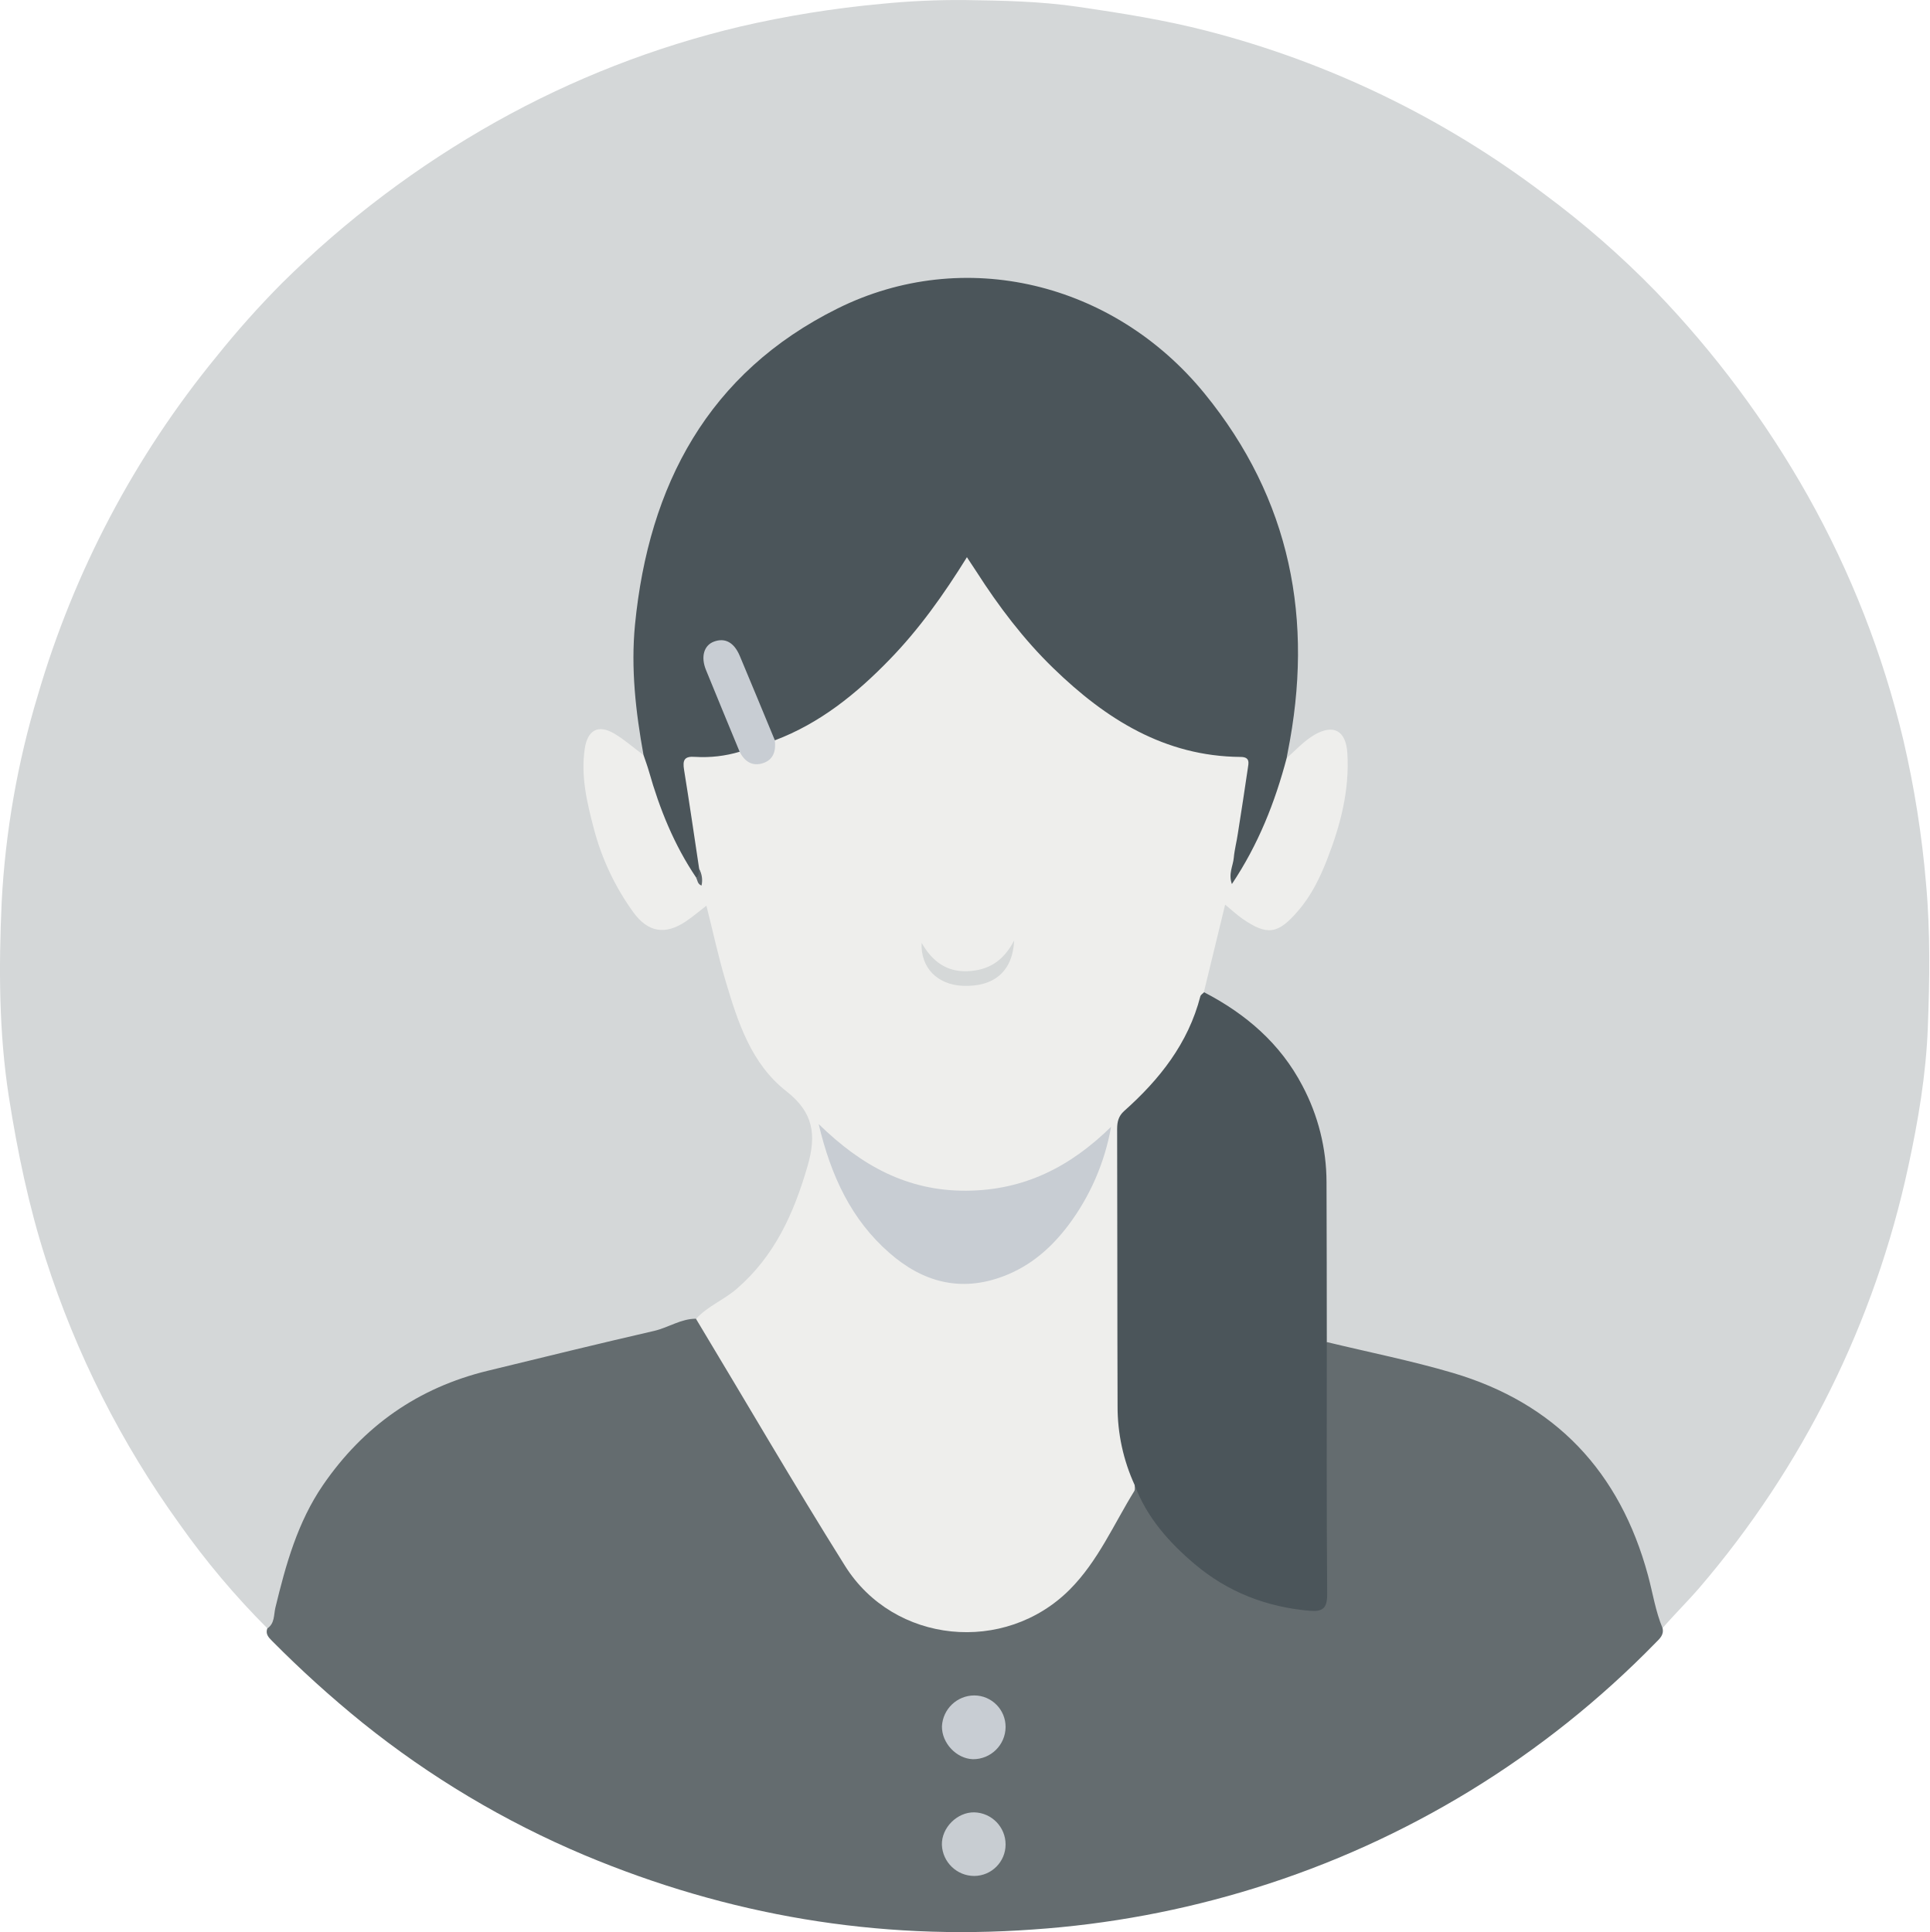
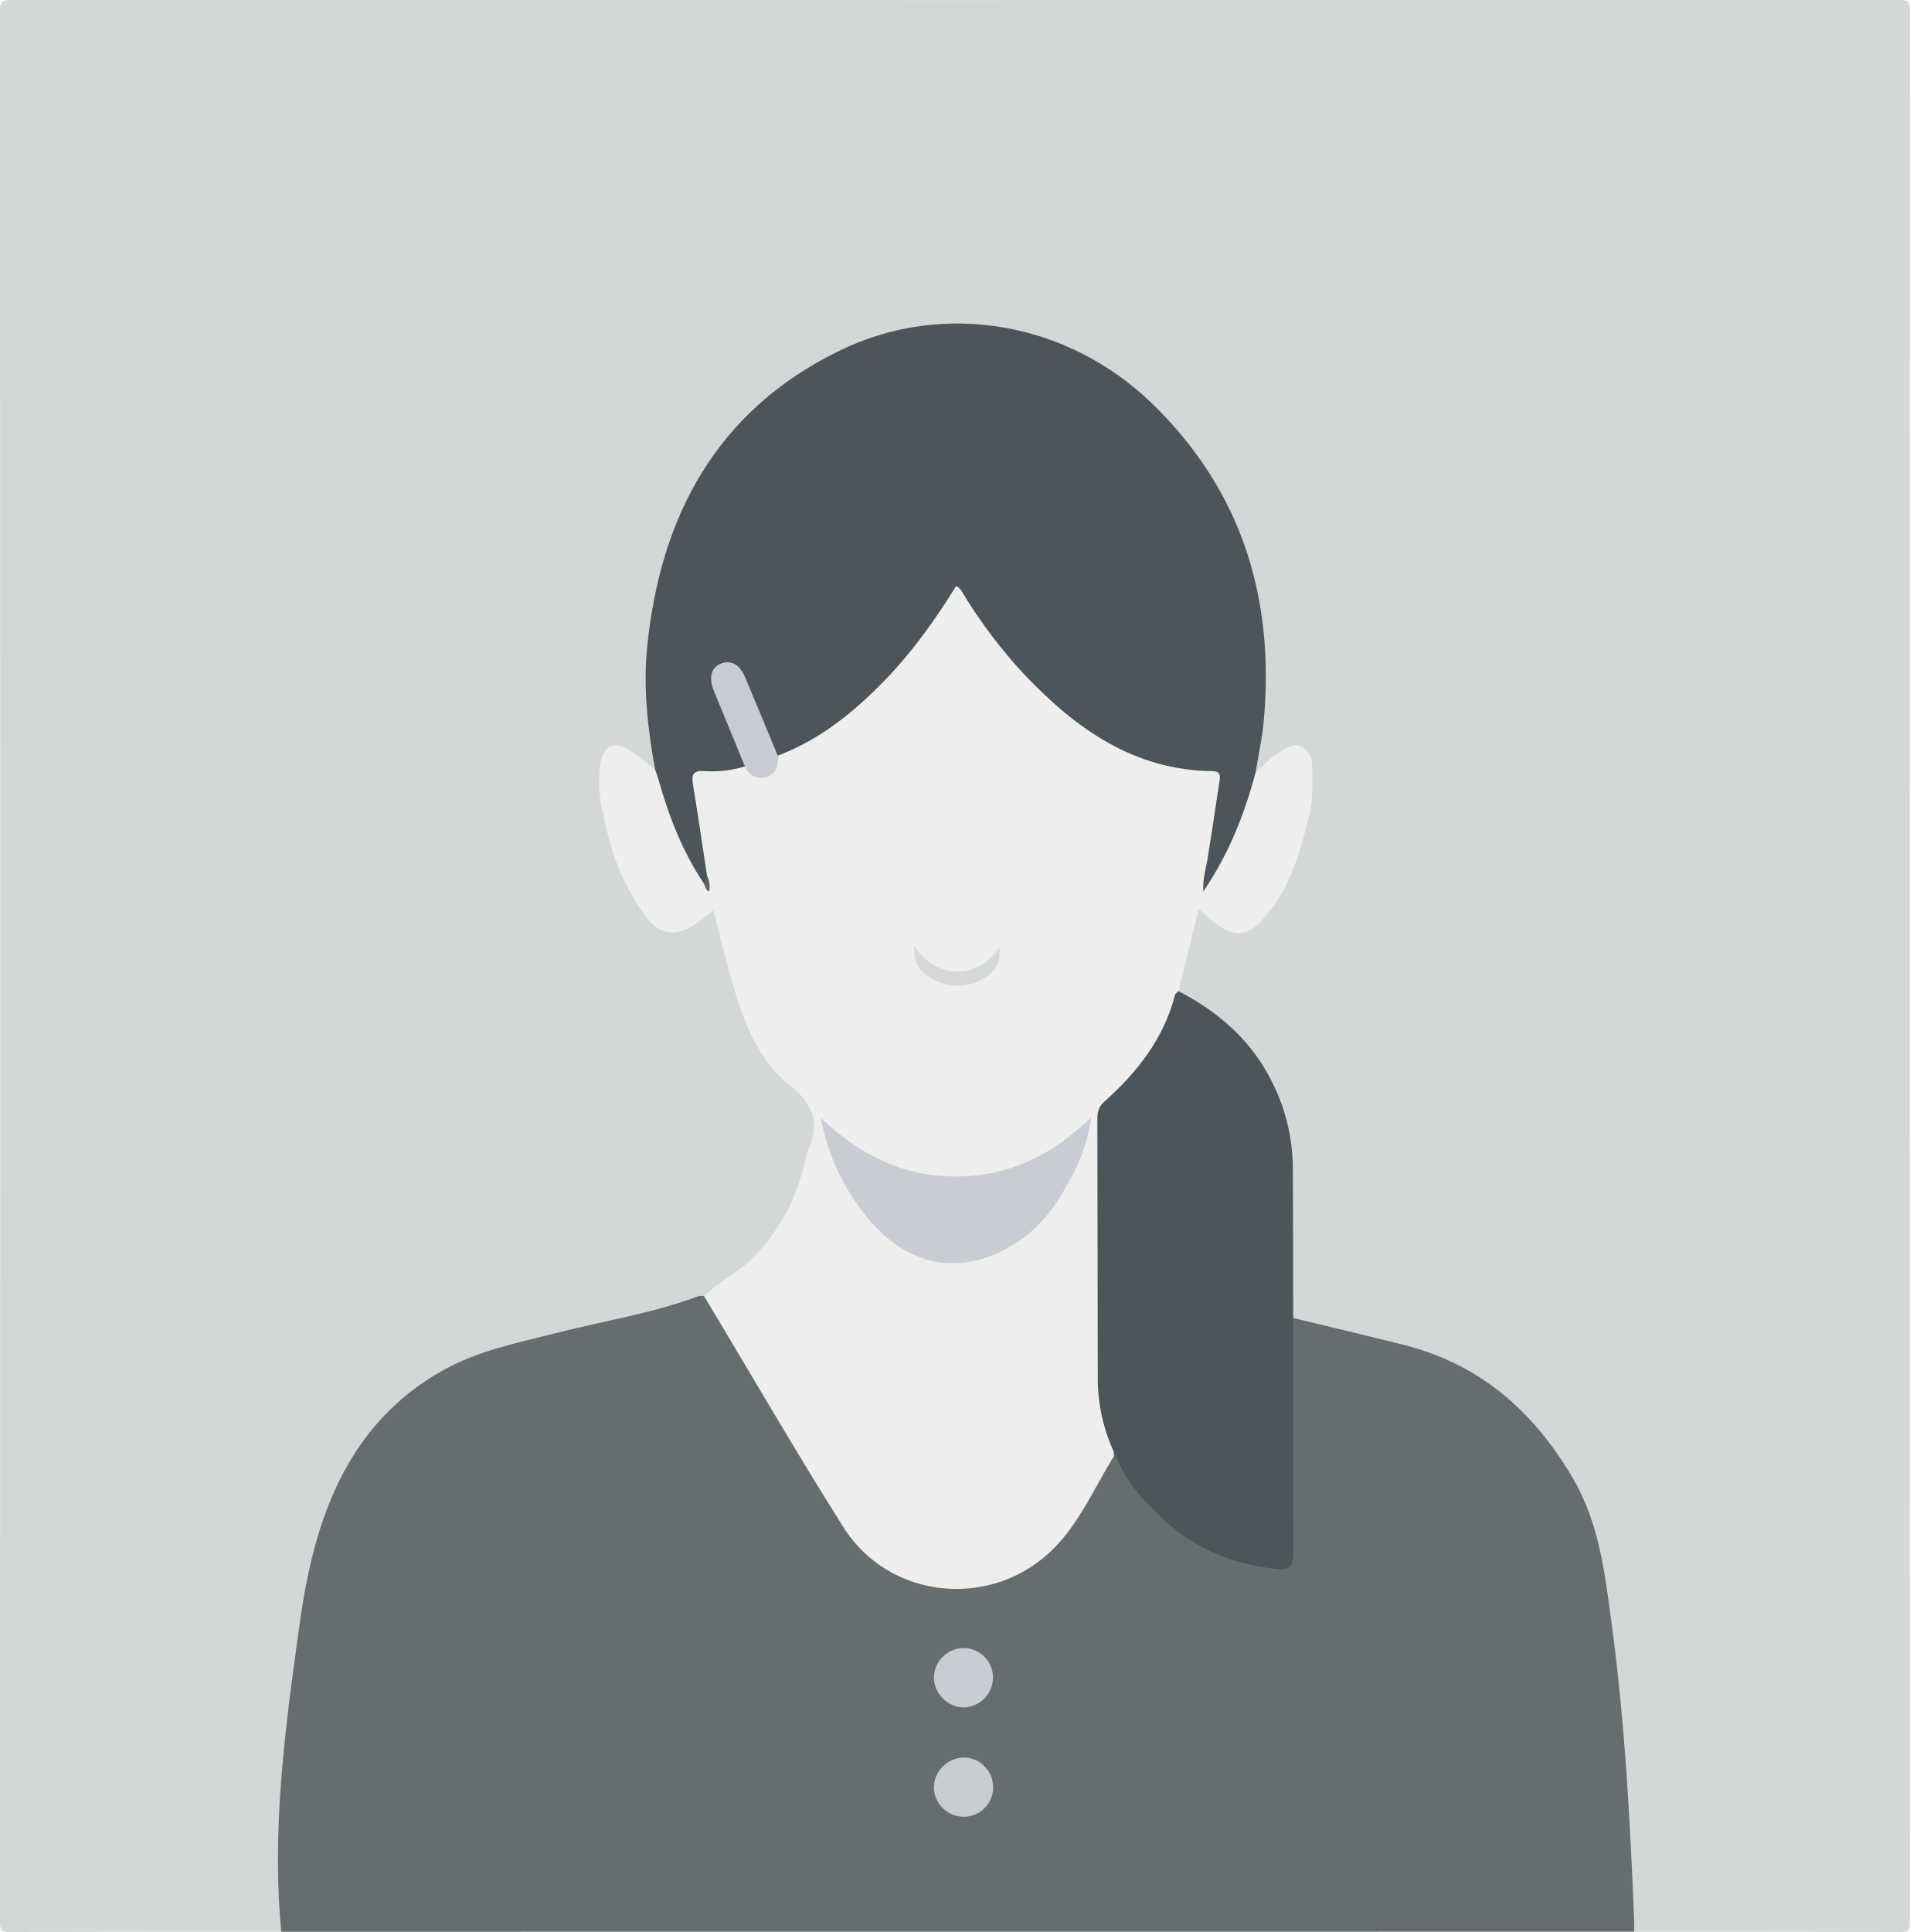
- <svg xmlns="http://www.w3.org/2000/svg" id="Calque_1" data-name="Calque 1" viewBox="0 0 660.53 661.58">
+ <svg xmlns="http://www.w3.org/2000/svg" id="Calque_1" data-name="Calque 1" viewBox="0 0 700.18 708.14">
  <defs>
-     <style>.cls-1{fill:#d4d7d8;}.cls-2{fill:#646c6f;}.cls-3{fill:#eeeeec;}.cls-4{fill:#4b555a;}.cls-5{fill:#c8cdd2;}.cls-6{fill:#c8cdd3;}.cls-7{fill:#d5d8d8;}.cls-8{fill:#5c6469;}</style>
+     <style>.cls-1{fill:#d4d7d8;}.cls-2{fill:#656d6f;}.cls-3{fill:#eeeeec;}.cls-4{fill:#4b555a;}.cls-5{fill:#c8cdd2;}.cls-6{fill:#c8cdd3;}.cls-7{fill:#d5d8d8;}.cls-8{fill:#5c6469;}</style>
  </defs>
-   <path class="cls-1" d="M101.22,567a273.93,273.93,0,0,1-30-35.63,324.22,324.22,0,0,1-45.82-90.71c-5.82-18.12-9.68-36.68-12.64-55.53C9.31,363,9.28,340.73,10.27,318.56a298.67,298.67,0,0,1,12.41-71.12A328.14,328.14,0,0,1,83.75,131.62a317.42,317.42,0,0,1,22.5-25.23,342.42,342.42,0,0,1,73.22-55.22,323.87,323.87,0,0,1,83.61-32.63,361.27,361.27,0,0,1,48.39-7.79,264.74,264.74,0,0,1,28.73-1.3c12.81.17,25.76.43,38.62,2.31,14.89,2.18,29.73,4.52,44.28,8.29A325.83,325.83,0,0,1,538.34,75.82a313,313,0,0,1,38.18,33.33,344.54,344.54,0,0,1,52.12,70,324.16,324.16,0,0,1,32.71,83.59,344.86,344.86,0,0,1,7.8,49.37c1.48,16.47,1.23,33,.59,49.35-.62,16-3.29,31.83-6.7,47.52a327.39,327.39,0,0,1-71.5,144.16c-4.11,4.75-8.58,9.14-12.67,13.88-2.74-.71-2.47-3.26-3-5.17-2.37-9.18-4.27-18.51-8.13-27.2-12.61-28.3-33.68-46.78-63.88-54.56-11.43-2.95-23-5.35-34.39-8.37-2.21-.59-4.64-.81-6.14-2.95-1-2.21-.75-4.56-.75-6.87,0-15.12.05-30.24,0-45.36-.14-27.76-12.34-48.68-36-63-1.82-1.11-3.95-1.83-5.14-3.8a7,7,0,0,1,0-4.89c2-7,3.64-14.19,5.35-21.31,1.27-5.29,2.47-5.6,6.59-2.45,10.31,7.89,15.28,7.3,22.21-3.69,9.14-14.51,14.27-30.36,14.05-47.7a17.15,17.15,0,0,0-.44-4.46c-1.19-4.16-3.63-5.32-7.53-3.46a32.43,32.43,0,0,0-7.31,5.18c-1.29,1.15-2.42,2.94-4.65,2-.59-6.38,1.64-12.42,2.24-18.68,2.37-24.66-.44-48.56-10.21-71.41-10.34-24.2-26.1-44-48.75-57.9a101,101,0,0,0-115.25,7c-28.41,22.44-43.85,52.16-48.47,87.7a150.09,150.09,0,0,0,1.16,46.24c.35,1.94,1.07,3.91,0,5.86-1.92,1.42-3-.34-4.29-1.21-1.91-1.32-3.66-2.88-5.64-4.11-5.11-3.14-8-1.78-9.29,4-1,4.36-.34,8.67.26,12.9,2,14.16,6.43,27.52,14.57,39.46,6.37,9.34,11.71,10.1,20.66,3.06.39-.31.75-.66,1.14-1,3.77-2.91,4.66-2.68,5.91,2.11,1.64,6.28,3.1,12.6,4.71,18.89,4.44,17.25,11.24,33.14,25.48,44.72,5.67,4.61,6.93,9.72,4.72,16.7-2.65,8.4-4.25,17.15-8,25.17-7,14.85-18.61,25.3-32.65,33.31-22.63,8.13-46.38,12-69.58,17.93-33.56,8.64-56.28,28.83-67.92,61.47-2.46,6.92-3.8,14.14-5.76,21.2C104.21,564.26,104.24,566.85,101.22,567Z" transform="translate(-9.71 -9.43)" />
-   <path class="cls-2" d="M464,469c14.35,3.47,28.86,6.36,43,10.52,35.28,10.39,57.34,33.91,66.93,69.31,1.64,6,2.56,12.29,5,18.13.54,2.34-1,3.62-2.43,5.06A326.58,326.58,0,0,1,439.28,656a332.16,332.16,0,0,1-75.85,14.15c-53.33,3.88-104.51-4.86-153.64-25.46a318.86,318.86,0,0,1-76-45.36,380.38,380.38,0,0,1-30.94-28c-1.27-1.27-2.28-2.38-1.63-4.26,2.6-1.72,2.19-4.7,2.78-7.14,3.57-14.73,7.57-29.23,16.32-42,13.87-20.19,32.56-33.31,56.36-39.1,19-4.63,38-9.29,57.1-13.68C238.62,464,242.86,461,248,461c2.62,1,3.45,3.48,4.71,5.57,15.37,25.52,30.91,50.93,46.05,76.58,13.53,22.91,45.21,30.92,68.49,16.09,8.05-5.13,13.66-12.58,18.43-20.68,3.7-6.31,7.86-12.35,11-19,.41-.85.78-1.9,2.1-1.74,1.54.94,2,2.62,2.78,4,12.12,21.32,30,34.27,54.55,37.43,5.46.7,6.41-.18,6.42-5.85,0-25.61,0-51.22,0-76.84C462.61,474.08,462,471.29,464,469Z" transform="translate(-9.71 -9.43)" />
-   <path class="cls-3" d="M398.21,518c0,.65.16,1.46-.14,2-7.06,11.43-12.42,24-22.06,33.7-22.28,22.37-60.25,18.67-77-8.09-17.48-27.88-34-56.34-51-84.55,3.94-4.35,9.5-6.46,13.9-10.26,13-11.24,19.56-25.77,24.27-42,3.16-10.84,2-18.48-7.24-25.69-12.07-9.44-16.62-23.7-20.81-37.77-2.5-8.38-4.34-17-6.56-25.78-2.37,1.83-4.59,3.74-7,5.36-7.1,4.79-13,3.81-18.06-3.15A85.94,85.94,0,0,1,213,293.08c-2.34-8.92-4.48-17.89-3.08-27.29.94-6.32,4.59-8.43,10.11-5.15,3.53,2.09,6.65,4.88,10,7.35,1.83.66,2.29,2.32,2.7,3.9a141.85,141.85,0,0,0,15.85,37.25,6.08,6.08,0,0,1,.64,2.54c.07-2.1-1-3.95-1.4-6-2-10.23-3.66-20.52-5.06-30.84-.88-6.43-.31-7,6.36-7.32,4.3-.22,8.49-1.39,12.81-1.35a3.77,3.77,0,0,1,1.39.4c7.56,4.48,8.33,4.22,11.37-3.84,5.64-3.84,12-6.36,17.65-10.28,17.63-12.31,31.22-28.33,43-46.06.27-.41.5-.86.77-1.28,3.87-6.11,5.46-6.06,9.33-.07C357.64,224,372.19,240.74,391,253.43a84.1,84.1,0,0,0,41,14.28c5.83.47,6.61,1.48,5.8,7.16-1.56,11-3.1,22-5.13,32.93a144.77,144.77,0,0,0,13.45-29.35c1-3.26,1.26-6.92,4.1-9.41,3.13-2.73,5.89-5.85,9.55-8,6.56-3.77,10.77-1.38,11.24,6.28.78,12.73-2.35,24.68-6.91,36.37-2.49,6.37-5.44,12.44-10,17.7-6.8,7.92-10.47,8.55-19,2.65-1.89-1.31-3.58-2.9-5.93-4.84l-7.29,30c-2.47,11.8-6.82,23.14-16,30.91-10.29,8.74-13.38,18.62-12.82,31.77,1,23.9.35,47.87.25,71.81-.05,10.06,1,19.89,4.29,29.44C398.25,514.71,398.85,516.31,398.21,518Z" transform="translate(-9.71 -9.43)" />
-   <path class="cls-4" d="M450.24,269c-4,15.14-9.68,29.58-18.76,43.16-1.27-3.51.4-6.2.65-9s1-5.56,1.4-8.35c1.16-7.39,2.32-14.78,3.39-22.18.28-1.89.9-4-2.49-4-26-.21-46.17-13-64.08-30.39-10.21-9.91-18.72-21.17-26.37-33.12-1-1.49-2-3-3.22-4.88-8,12.89-16.39,24.67-26.51,35.08C302.92,247,290.45,257.11,275,262.94c-1.88-.57-2.25-2.32-2.9-3.8-3.17-7.13-6.07-14.37-9-21.59-.5-1.22-.95-2.48-1.56-3.65-1.51-2.87-3.81-4.39-6.94-3.08s-3.12,4.12-2.09,6.8c2.42,6.35,5,12.64,7.6,18.94,1.34,3.28,3.78,6.35,2.86,10.29a43.86,43.86,0,0,1-15.21,1.76c-3.81-.31-4.38,1.13-3.84,4.45,1.83,11.26,3.46,22.55,5.16,33.83.25,1.21,1.43,2.73-1,3.08-7.55-11.17-12.52-23.48-16.18-36.38-.54-1.89-1.23-3.73-1.86-5.6-2.68-14.77-4.38-29.69-2.92-44.66,4.69-47.82,25.09-86.28,69.35-108.26,43.28-21.5,94.56-9,125.63,29.09,29.59,36.25,37.54,77.65,28.48,122.92C450.43,267.73,450.35,268.39,450.24,269Z" transform="translate(-9.71 -9.43)" />
-   <path class="cls-4" d="M398.21,518a64.22,64.22,0,0,1-5.87-27.07c-.11-31.63-.06-63.25-.15-94.88,0-2.49.48-4.46,2.41-6.18,12.12-10.79,21.92-23.15,26.08-39.26.14-.54.85-.94,1.29-1.4,14.31,7.44,26.08,17.53,33.65,32a70.69,70.69,0,0,1,8.26,33q.09,27.4.1,54.81c0,28.78-.11,57.57.13,86.35,0,4.81-1.54,6-5.95,5.65-14.82-1.27-28.14-6.43-39.42-16C410,537.64,402.35,529.07,398.21,518Z" transform="translate(-9.71 -9.43)" />
-   <path class="cls-5" d="M354,641a10.8,10.8,0,0,1-10.74,10.82,11.11,11.11,0,0,1-11.07-10.65c-.16-5.86,5.26-11.27,11.14-11.13A11,11,0,0,1,354,641Z" transform="translate(-9.71 -9.43)" />
-   <path class="cls-6" d="M354,600.84a11.1,11.1,0,0,1-11.21,11c-5.65-.21-10.64-5.52-10.58-11.24A11.13,11.13,0,0,1,343.31,590,10.77,10.77,0,0,1,354,600.84Z" transform="translate(-9.71 -9.43)" />
-   <path class="cls-6" d="M290,394.34c14.71,14.38,30.46,22.92,50.45,22.83s35.78-8.26,49.67-21.89a79.16,79.16,0,0,1-14.71,33.82c-5.82,7.66-12.79,13.78-22,17.3-14.87,5.7-27.92,2-39.27-8C301.26,427.13,294.24,412.27,290,394.34Z" transform="translate(-9.71 -9.43)" />
-   <path class="cls-6" d="M262.94,266.85c-3.84-9.33-7.72-18.65-11.52-28-1.85-4.54-.69-8.45,2.73-9.71,3.79-1.41,6.89.25,8.85,4.91,4.05,9.61,8,19.26,12,28.88.41,3.57-.43,6.69-4.13,7.85S264.62,270.13,262.94,266.85Z" transform="translate(-9.71 -9.43)" />
-   <path class="cls-7" d="M356.94,331.47c-.53,10.84-7.16,16-17.69,15.53-8.59-.4-14.39-6.18-14-14.7,3.69,6.45,8.65,10,15.8,9.7C347.81,341.69,353.09,338.86,356.94,331.47Z" transform="translate(-9.71 -9.43)" />
-   <path class="cls-8" d="M248.06,310c1.15-.76.78-2,1-3.08a8.09,8.09,0,0,1,.84,5.75C248.5,312.19,248.55,310.89,248.06,310Z" transform="translate(-9.71 -9.43)" />
+   <path class="cls-1" d="M104,705c-33.16,0-66.32,0-99.48.08-2.92,0-3.61-.51-3.61-3.56Q1.06,351.11.91.67c0-3.31,1-3.73,3.91-3.73Q351-3,697.18-3.06c2.94,0,3.91.43,3.91,3.73q-.15,350.43,0,700.85c0,3.05-.7,3.57-3.61,3.56C665,705,632.49,705,600,705a6.24,6.24,0,0,1-1.86-4.5c-.52-13-1.34-25.9-2.08-38.85-1.93-33.58-4.57-67.08-11.28-100.1-3.09-15.24-11.64-27.95-21.37-39.63-13.88-16.67-31.79-26.95-53.15-31.44-9.43-2-18.83-4.24-28.17-6.69-2.73-.72-5.57-1.21-7.65-3.4-1.68-2.54-1.38-5.43-1.39-8.24q-.06-22,0-44c0-27.67-11.92-48.59-35.43-63-2-1.21-4.15-2.17-5.38-4.31a7.65,7.65,0,0,1-.15-5.37c1.86-6.91,3.48-13.87,5.22-20.8,1.42-5.65,3.2-6.1,8-2.6,9.55,7,13.5,6.85,20.07-2.92C475.5,314,481,297.26,480,278.81c-.33-6.39-3.39-7.83-8.9-4.58a48.34,48.34,0,0,0-5.57,4.2c-1.39,1.1-2.74,2.59-4.85,1.52-1.39-2.26-.36-4.53,0-6.78,7.24-43-.68-82.31-28.79-116.33-40.86-49.46-109.38-51.94-153-8.54-26,25.86-38.38,57.4-39,93.84-.18,10.17.09,20.3,2.06,30.33.41,2.09.95,4.28-.4,6.3-1.52,1.28-2.81.25-4.07-.48s-2.38-1.82-3.64-2.63c-2.47-1.58-4.78-4.24-8-2.9-3.59,1.48-3.51,5.3-3.4,8.25.67,18.73,5.74,36.12,17.25,51.17,4.52,5.9,9.24,6.1,15.7,1.71,8.56-5.84,8.56-5.83,10.85,4.28,1.55,6.82,3.54,13.53,5.4,20.26,4.26,15.45,11.75,28.94,24.24,39.32,4.67,3.88,6.2,8.33,4.78,14.5-4.28,18.59-9.91,36.29-25.08,49.37a115.77,115.77,0,0,1-16.72,11.73c-21.65,7.93-44.37,11.77-66.67,17.18-37.58,9.11-61.48,31.88-72.29,68.92-6.75,23.14-9.18,47-12,70.73a476.32,476.32,0,0,0-2.9,64.75C105,698.27,106.89,701.89,104,705Z" transform="translate(-0.91 3.06)" />
+   <path class="cls-2" d="M104,705c-3.27-34.75.73-69.11,5.45-103.43,1.31-9.55,2.59-19.14,4.64-28.55,6.67-30.65,19.93-57,48.44-73.39,13.4-7.7,28.27-10.48,42.91-14.24C222.65,481,240.32,478.3,257,472a5.21,5.21,0,0,1,2,0c3.05.64,4,3.38,5.29,5.59,15.37,25.54,30.58,51.18,46.2,76.57a48.65,48.65,0,0,0,58.82,20c9.39-3.54,16.6-9.75,22.28-17.81,5.38-7.63,10-15.76,14.66-23.82.87-1.49,1.18-3.6,3.52-3.76,2.19,1,2.81,3.18,3.9,5,10.59,17.91,25.62,29.93,46.08,34.77,2.27.54,4.59.82,6.89,1.17,5.23.78,6.31-.13,6.35-5.31.09-8.83,0-17.66,0-26.49,0-16.82,0-33.65,0-50.47,0-2.6-.45-5.42,1.94-7.44,13.42,3.26,26.85,6.45,40.24,9.79,28,7,47.64,24,62.2,48.71,9.92,16.81,11.86,35.14,14.35,53.48,4.91,36.32,6.83,72.9,8.3,109.5,0,1.16,0,2.33-.07,3.49Z" transform="translate(-0.91 3.06)" />
+   <path class="cls-3" d="M409.21,529c0,.66.17,1.46-.13,2-7,11.29-12.25,23.75-21.71,33.34C364.92,587.07,327,583.58,310,556.56,292.45,528.72,276,500.22,259,472c5.08-5,11.6-8.08,16.83-13.06,10.53-10,16.75-22.16,20.18-36a24.61,24.61,0,0,1,1.09-4.34c4.46-9.65,2.1-16.95-6.3-23.57-12.48-9.84-17.54-24.29-21.73-39-2.38-8.28-4.35-16.68-6.6-25.4-2.26,1.73-4.36,3.51-6.63,5.05-7.4,5-13.24,4-18.43-3.15A85.48,85.48,0,0,1,224,303.81c-2.3-8.8-4.42-17.65-3-26.9,1-6.55,4.8-8.58,10.52-5.07,3.37,2.07,6.37,4.75,9.54,7.15,1.89.45,2.62,2,3,3.58,3.45,13.18,9.2,25.4,15.52,37.38a11.21,11.21,0,0,1,.52,1.66c-.17-1.72-1.45-3.16-1.74-4.95-2.28-10.24-3.78-20.61-5.16-31-.76-5.79.58-7.36,6.25-7.61,4.49-.2,8.86-1.53,13.38-1.21a4.47,4.47,0,0,1,1.39.37c7.63,3.85,7.63,3.85,11.32-3.73a8.31,8.31,0,0,1,2.8-2.05c24.91-12,42.46-31.72,57.49-54.16.27-.41.52-.85.8-1.26,4.12-6.24,6.3-6.2,10.37.09,11.7,18,25.63,34.08,43.28,46.57a84.54,84.54,0,0,0,42.19,15.49c6.68.58,7.58,1.91,6.67,8.7-1.37,10.2-2.84,20.38-4.93,30.56,5.42-10,10.2-20.25,13.38-31.17.68-2.3,1-5,3.64-6.22,2.86-2.27,5-5.34,8.33-7.1,2.72-1.45,5.28-4.11,8.67-2.18s3.8,5.2,3.79,8.67c0,5.31.25,10.65-1,15.87-3.25,13.11-6.71,26.14-15.6,36.83-7.12,8.55-11.43,9-20.21,2.34-1.44-1.1-2.72-2.42-4.86-4.34-2.54,10.4-4.95,20.24-7.35,30.09-1.24,12.11-7.17,22-14.89,30.95-3.15,3.66-6.76,6.91-10.19,10.32a9.44,9.44,0,0,0-2.89,7.15c0,31.33-.13,62.66.13,94a63.18,63.18,0,0,0,3.39,19.12C409.28,524.09,410.43,526.45,409.21,529Z" transform="translate(-0.91 3.06)" />
+   <path class="cls-4" d="M274,277.85a41.12,41.12,0,0,1-14.71,1.73c-4.28-.38-4.93,1.28-4.32,5,1.83,11.09,3.44,22.21,5.13,33.31.29,1.23,1.42,2.73-1,3.09-7.95-11.73-12.95-24.74-16.78-38.27-.35-1.25-.83-2.47-1.25-3.71-2.66-14.78-4.41-29.68-2.93-44.66,4.76-48.22,25.47-86.77,70.23-108.72C346.89,106.72,392.6,115,423.43,145c32.8,31.94,44.87,71.36,40.76,116.3-.58,6.27-1.95,12.47-2.95,18.7-4.06,15.13-9.61,29.6-19.23,43.74-.21-5.11,1.13-8.78,1.68-12.53s1.2-7.55,1.78-11.33q1.27-8.39,2.53-16.76c.3-2,.22-3.49-2.59-3.52-29-.36-50.38-15.77-69.29-35.76a183.5,183.5,0,0,1-21.68-28.59c-.77-1.23-1.36-2.65-3-3.52-7.68,12.4-16.08,24.17-26.19,34.58C313.92,258,301.44,268.1,286,273.94c-2.52-.6-3-2.9-3.88-4.8-2.86-6.53-5.54-13.14-8.23-19.74a36.05,36.05,0,0,0-2.06-4.52c-1.32-2.25-3.23-3.52-5.79-2.58-2.79,1-2.88,3.53-2.12,5.85,2,6.15,4.8,12,7.07,18C272.41,270,275.51,273.34,274,277.85Z" transform="translate(-0.91 3.06)" />
+   <path class="cls-4" d="M409.21,529a64.32,64.32,0,0,1-5.85-27.07c-.1-31.62-.06-63.24-.15-94.86,0-2.48.46-4.47,2.39-6.19,12.12-10.8,21.92-23.15,26.07-39.25.14-.55.85-.94,1.3-1.41,14.14,7.36,25.83,17.3,33.41,31.61a70.92,70.92,0,0,1,8.49,33.41Q475,452.63,475,480c0,28.66-.1,57.31.12,86,0,4.88-1.4,6.54-6.21,6-15.52-1.59-29.32-7.09-40.94-17.6C420,547.24,413.11,539.21,409.21,529Z" transform="translate(-0.91 3.06)" />
+   <path class="cls-5" d="M365,652a10.74,10.74,0,0,1-10.68,10.84,11,11,0,0,1-11.07-10.57,11.21,11.21,0,0,1,11.06-11.16A10.91,10.91,0,0,1,365,652Z" transform="translate(-0.91 3.06)" />
+   <path class="cls-6" d="M354.08,622.78a11.26,11.26,0,0,1-10.81-10.92A11,11,0,0,1,354,601a10.79,10.79,0,0,1,10.95,11A11,11,0,0,1,354.08,622.78Z" transform="translate(-0.91 3.06)" />
+   <path class="cls-6" d="M301.85,406.74c14.06,13.28,29.82,21.52,49.63,21.42s35.56-8.11,49.44-21.68a63.8,63.8,0,0,1-7.39,22.21c-4.36,8.25-9.47,16-17.15,21.72-20,14.87-41.46,12.34-57.34-7A79.61,79.61,0,0,1,301.85,406.74Z" transform="translate(-0.91 3.06)" />
+   <path class="cls-6" d="M274,277.85q-5.71-13.85-11.4-27.7c-1.93-4.72-1-8.43,2.38-9.88,3.85-1.66,7.08.1,9.18,5.1,4,9.52,7.93,19.05,11.9,28.57.36,3.43-.36,6.51-3.91,7.74C278.38,283,275.71,281.18,274,277.85Z" transform="translate(-0.91 3.06)" />
+   <path class="cls-7" d="M336.18,343.72c7.77,12.39,23.6,12.32,31.05.49a10.89,10.89,0,0,1-5.49,11.24,18.39,18.39,0,0,1-19.44,0C338.14,353.08,335.46,349.49,336.18,343.72Z" transform="translate(-0.91 3.06)" />
+   <path class="cls-8" d="M259.06,321c1-.82.79-2,1-3.09a8.14,8.14,0,0,1,.83,5.75C259.49,323.18,259.55,321.89,259.06,321Z" transform="translate(-0.91 3.06)" />
</svg>
